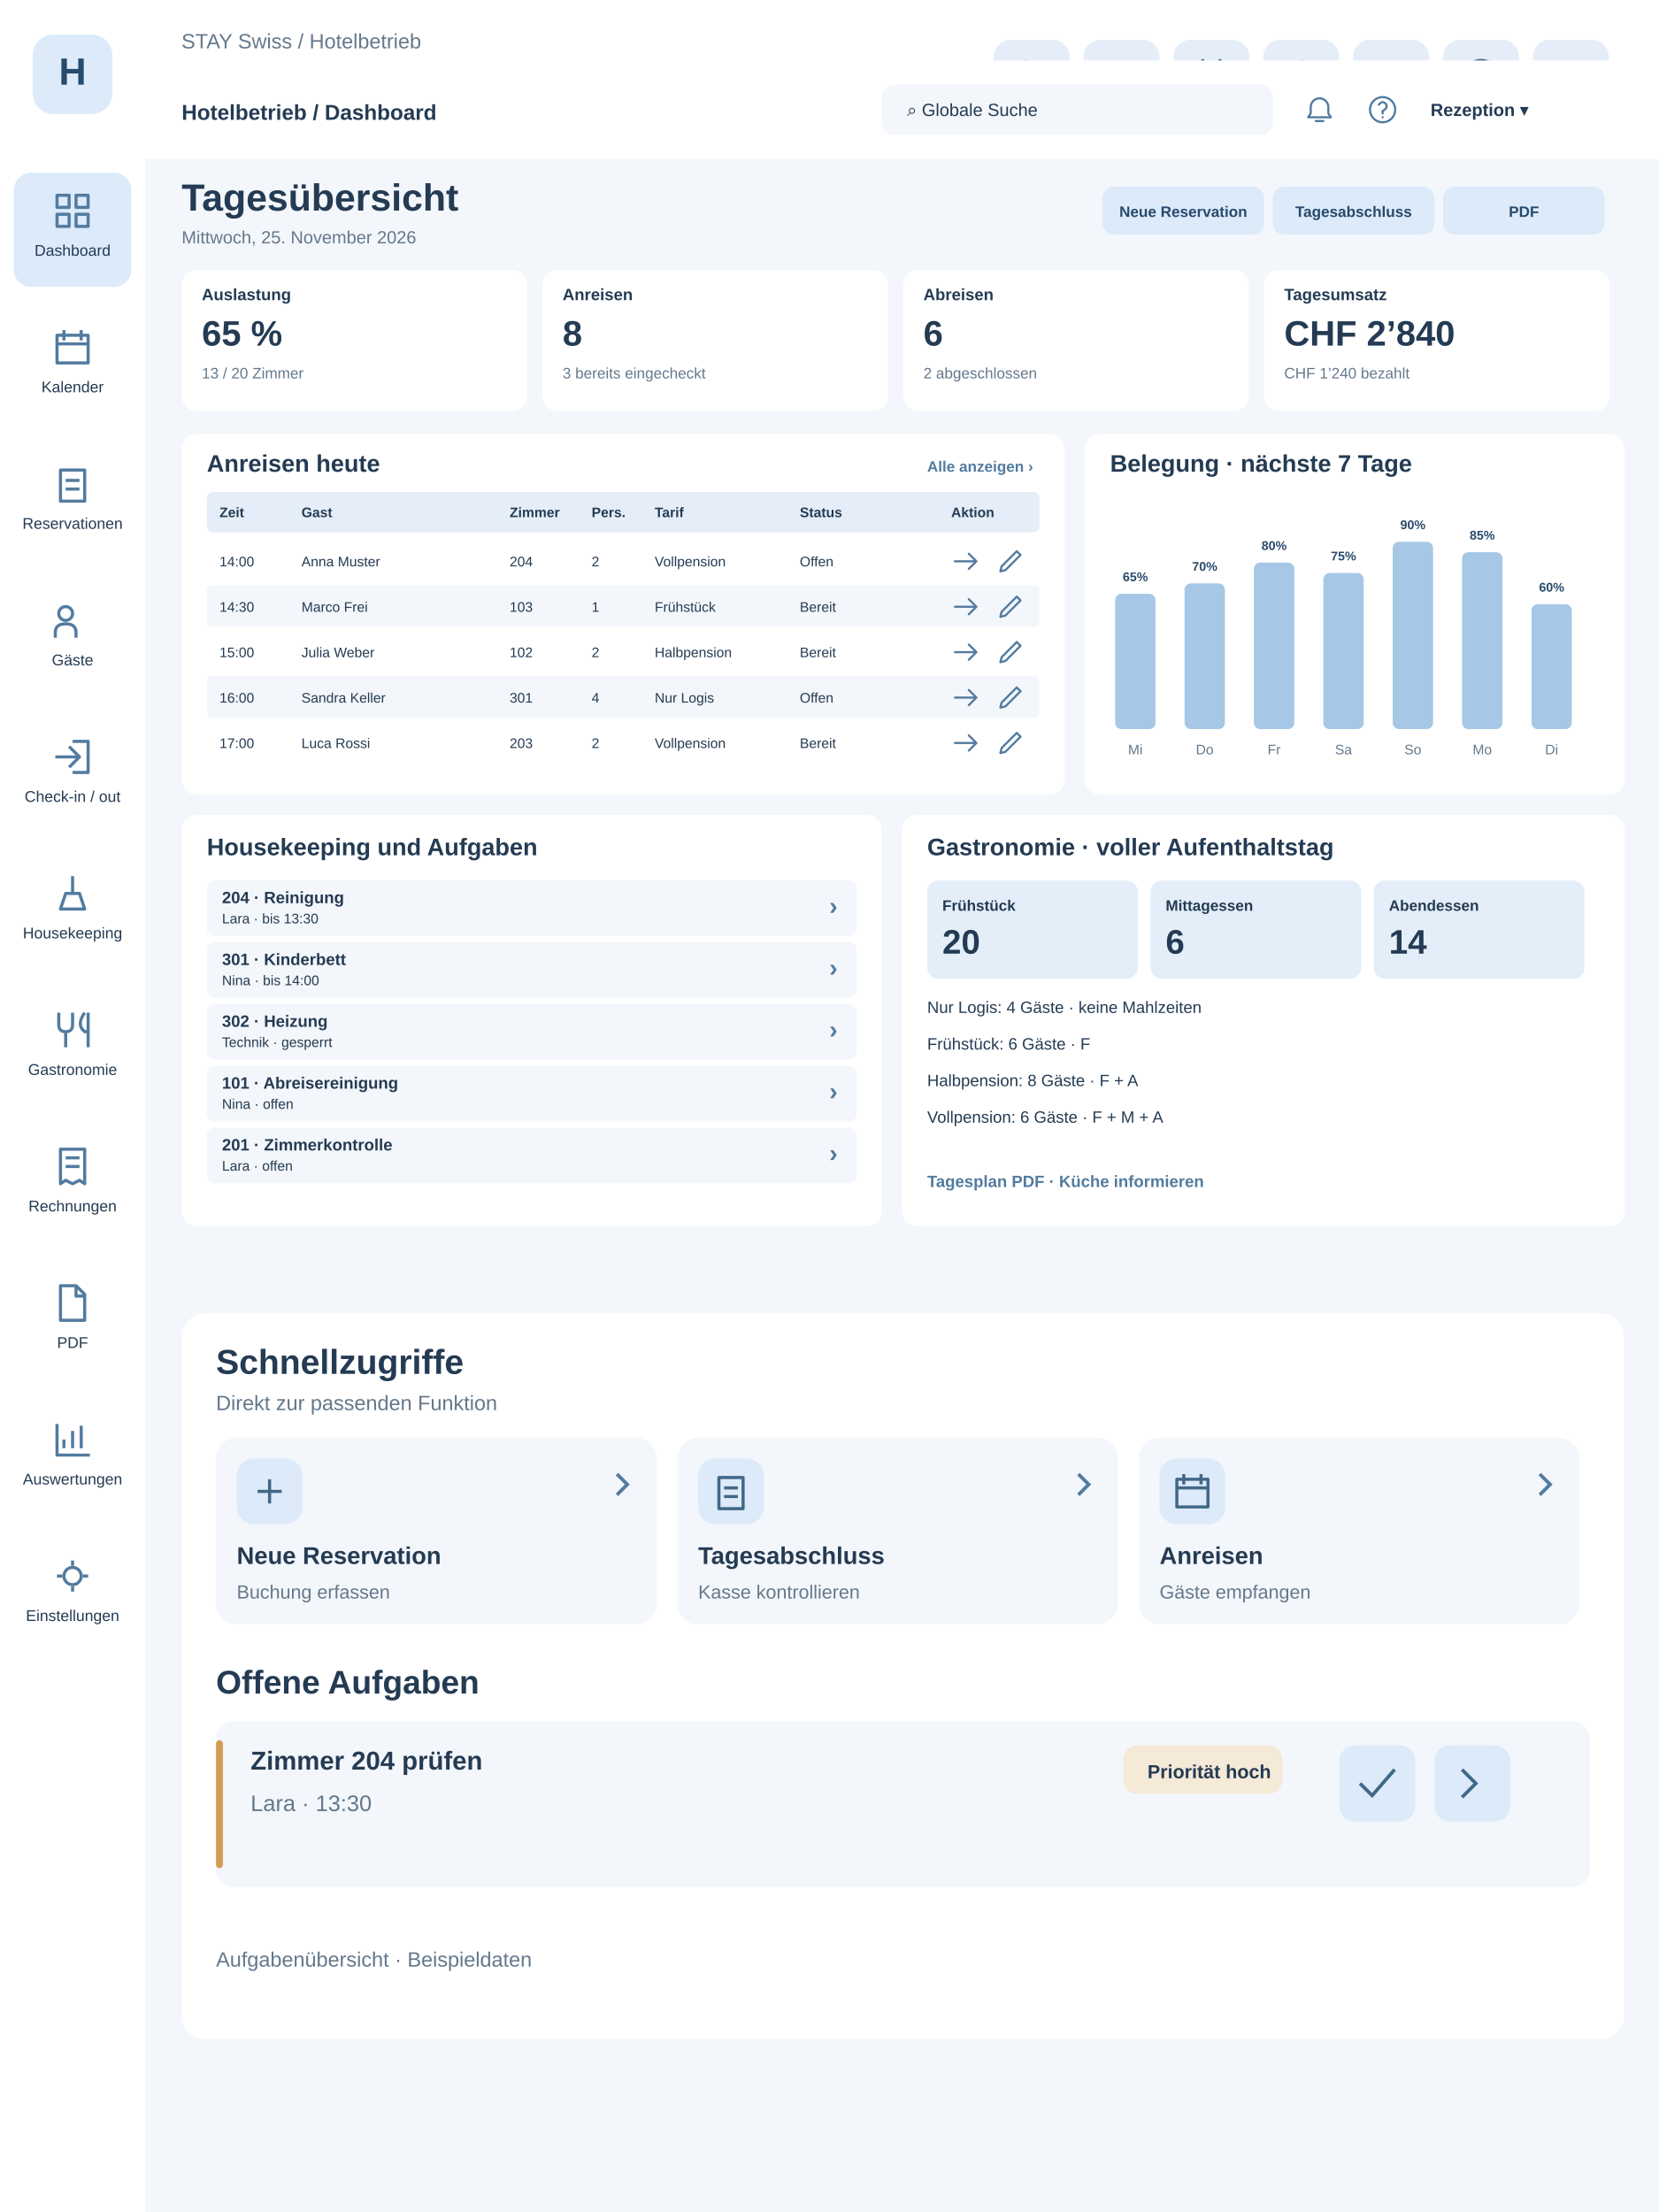
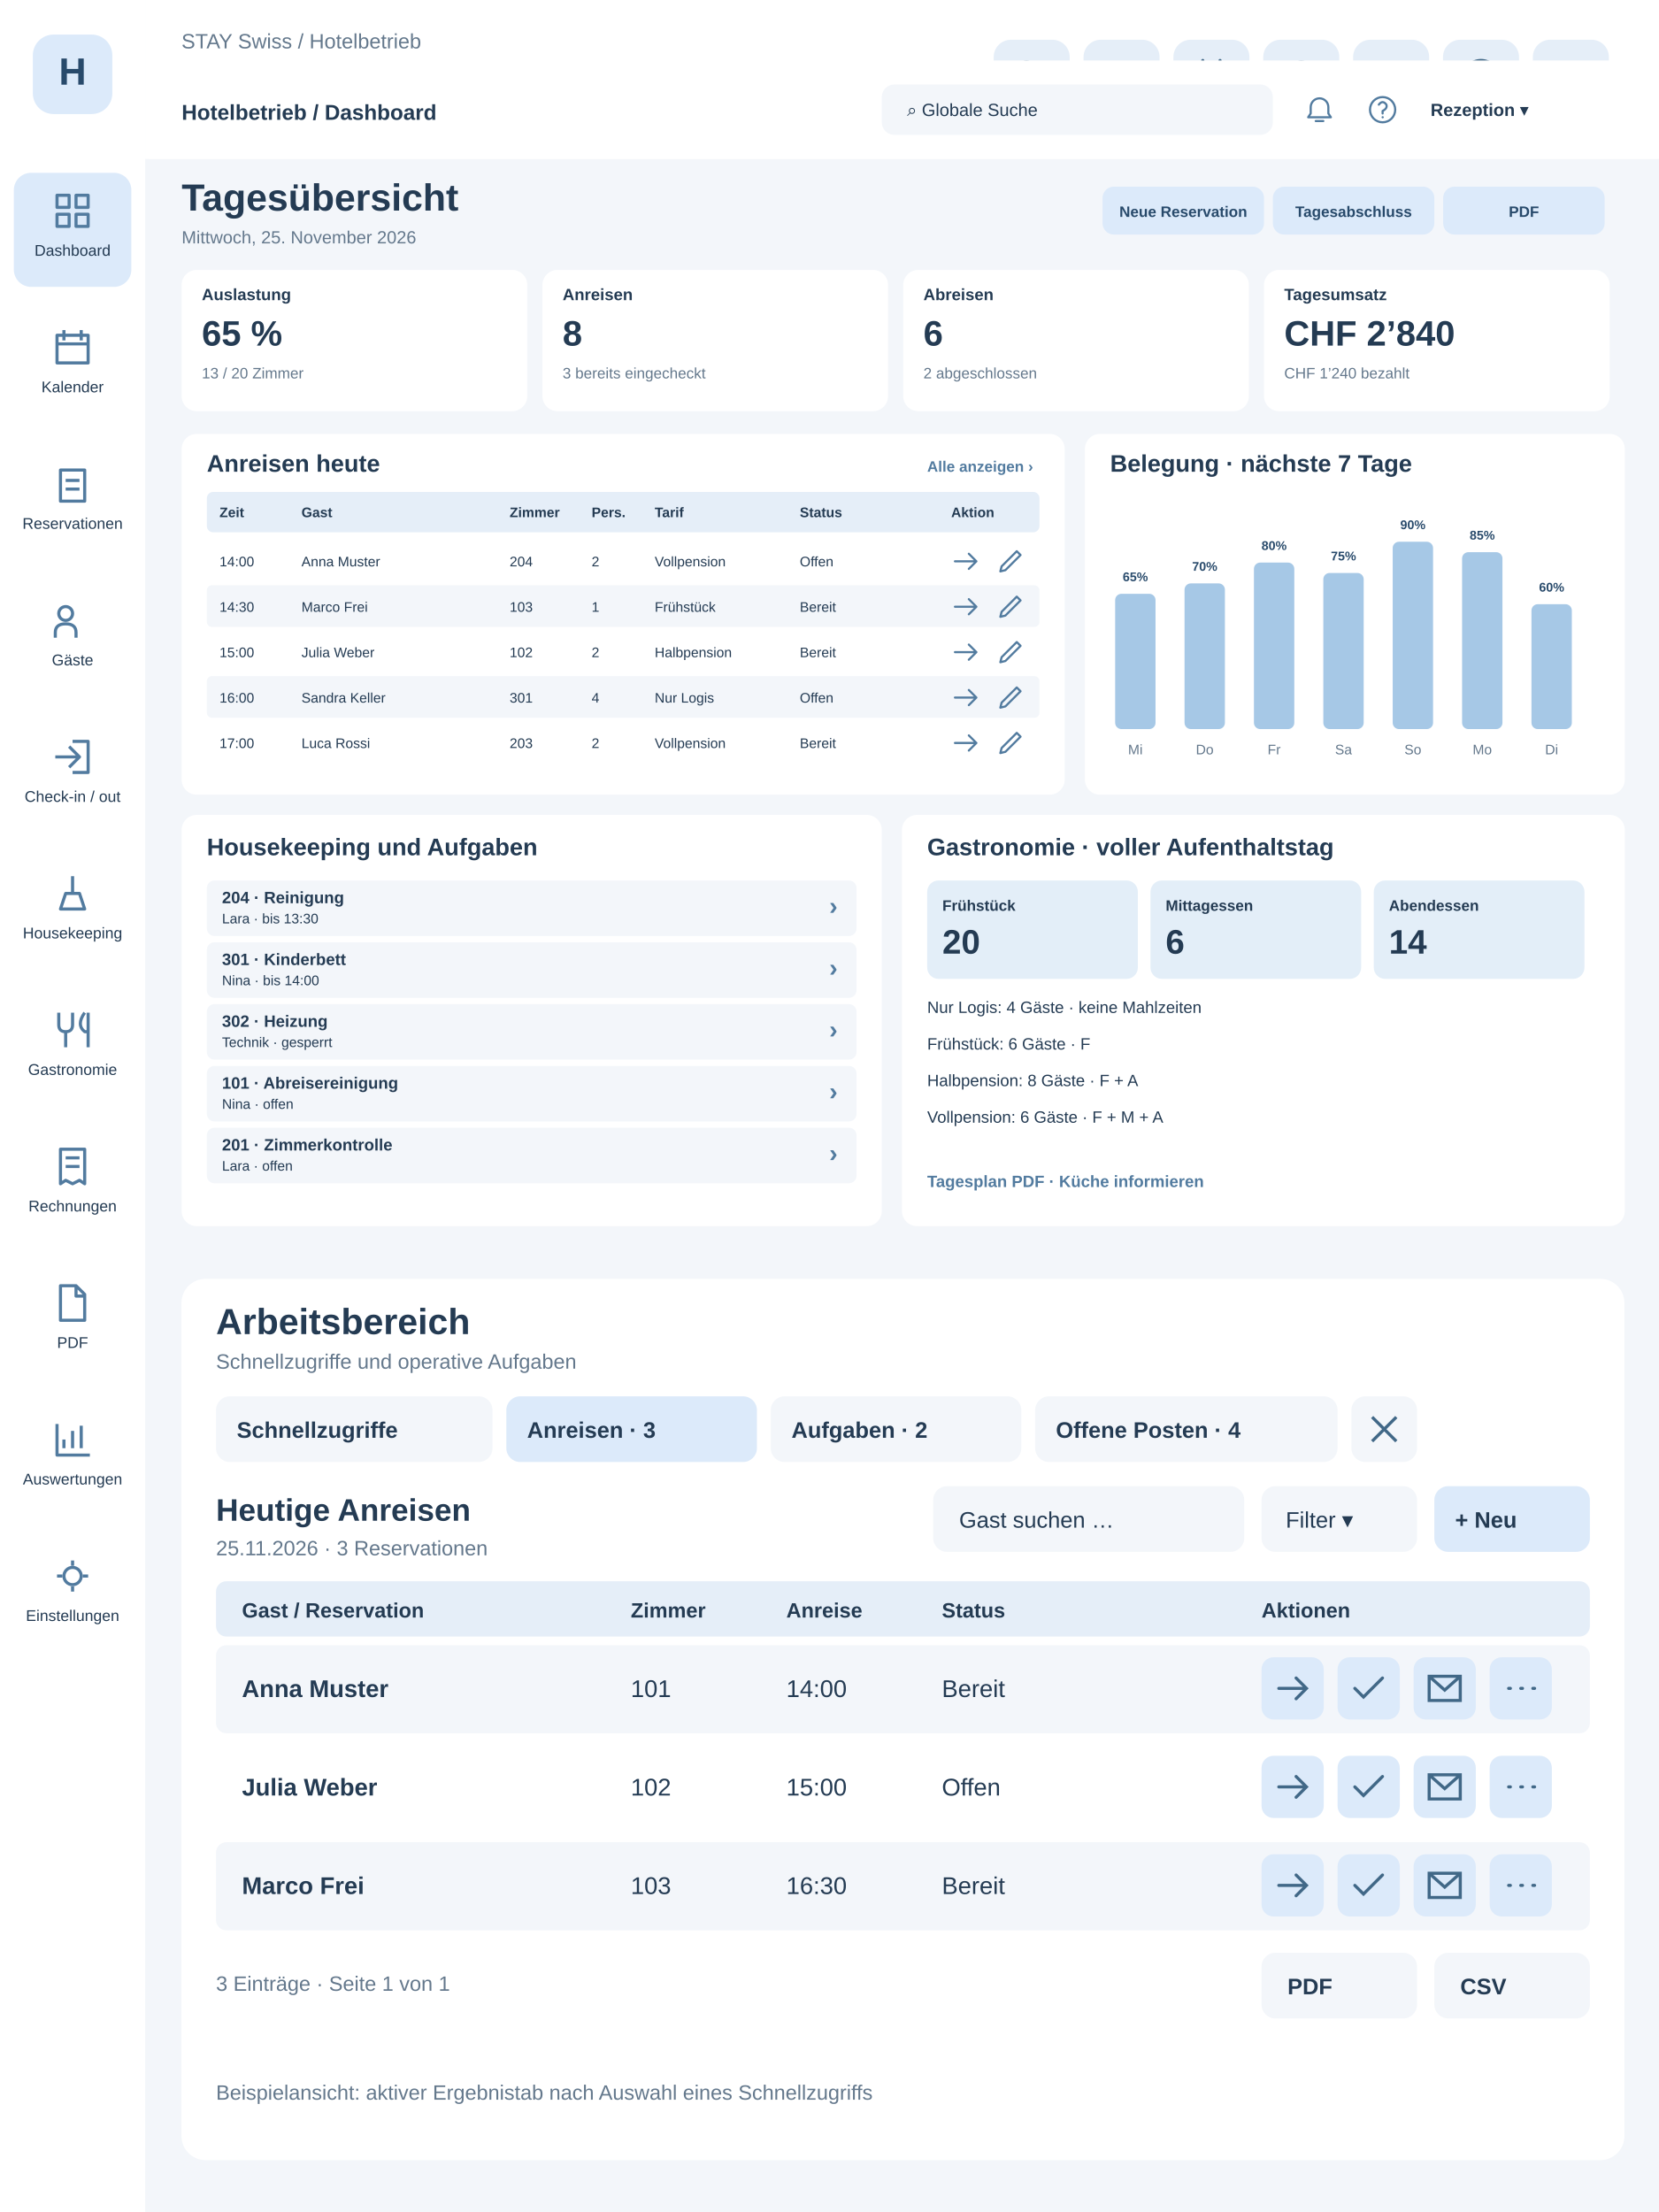
<svg xmlns="http://www.w3.org/2000/svg" width="960" height="1280" viewBox="0 0 960 1280">
  <style>.nav:hover rect,.quick:hover rect{fill:#c5dff4}</style>
  <rect width="960" height="1280" fill="#f3f6fa" />
  <rect width="84" height="1280" fill="#fff" />
  <rect x="19" y="20" width="46" height="46" rx="12" fill="#dceafa" />
  <text x="42" y="49" text-anchor="middle" font-family="Arial" font-weight="700" font-size="22" fill="#284a6b">H</text>
  <g class="nav" tabindex="0">
    <rect x="8" y="100" width="68" height="66" rx="10" fill="#dceafa" />
    <g transform="translate(30,110)" stroke="#527b9f" stroke-width="1.8" fill="none" stroke-linejoin="round">
      <path d="M3 3h7v7H3zM14 3h7v7h-7zM3 14h7v7H3zM14 14h7v7h-7z" />
    </g>
    <text x="42" y="148" text-anchor="middle" font-family="Arial" font-size="9" fill="#243b53">Dashboard</text>
  </g>
  <g class="nav" tabindex="0">
    <rect x="8" y="179" width="68" height="66" rx="10" fill="#fff" />
    <g transform="translate(30,189)" stroke="#527b9f" stroke-width="1.8" fill="none" stroke-linejoin="round">
      <path d="M3 5h18v16H3zM7 2v6M17 2v6M3 10h18" />
    </g>
    <text x="42" y="227" text-anchor="middle" font-family="Arial" font-size="9" fill="#243b53">Kalender</text>
  </g>
  <g class="nav" tabindex="0">
    <rect x="8" y="258" width="68" height="66" rx="10" fill="#fff" />
    <g transform="translate(30,268)" stroke="#527b9f" stroke-width="1.8" fill="none" stroke-linejoin="round">
      <path d="M5 4h14v18H5zM8 10h8M8 15h8" />
    </g>
    <text x="42" y="306" text-anchor="middle" font-family="Arial" font-size="9" fill="#243b53">Reservationen</text>
  </g>
  <g class="nav" tabindex="0">
    <rect x="8" y="337" width="68" height="66" rx="10" fill="#fff" />
    <g transform="translate(30,347)" stroke="#527b9f" stroke-width="1.8" fill="none" stroke-linejoin="round">
      <path d="M8 12a4 4 0 1 0 0-8a4 4 0 1 0 0 8M2 22v-3q0-5 6-5t6 5v3" />
    </g>
    <text x="42" y="385" text-anchor="middle" font-family="Arial" font-size="9" fill="#243b53">Gäste</text>
  </g>
  <g class="nav" tabindex="0">
    <rect x="8" y="416" width="68" height="66" rx="10" fill="#fff" />
    <g transform="translate(30,426)" stroke="#527b9f" stroke-width="1.8" fill="none" stroke-linejoin="round">
      <path d="M12 3h9v18h-9M2 12h14M10 6l6 6-6 6" />
    </g>
    <text x="42" y="464" text-anchor="middle" font-family="Arial" font-size="9" fill="#243b53">Check-in / out</text>
  </g>
  <g class="nav" tabindex="0">
    <rect x="8" y="495" width="68" height="66" rx="10" fill="#fff" />
    <g transform="translate(30,505)" stroke="#527b9f" stroke-width="1.8" fill="none" stroke-linejoin="round">
      <path d="M5 21h14l-3-9H8zM12 12V2" />
    </g>
    <text x="42" y="543" text-anchor="middle" font-family="Arial" font-size="9" fill="#243b53">Housekeeping</text>
  </g>
  <g class="nav" tabindex="0">
    <rect x="8" y="574" width="68" height="66" rx="10" fill="#fff" />
    <g transform="translate(30,584)" stroke="#527b9f" stroke-width="1.8" fill="none" stroke-linejoin="round">
      <path d="M4 2v7q0 4 4 4t4-4V2M8 13v9M19 2q-5 7 0 11h2M21 2v20" />
    </g>
    <text x="42" y="622" text-anchor="middle" font-family="Arial" font-size="9" fill="#243b53">Gastronomie</text>
  </g>
  <g class="nav" tabindex="0">
    <rect x="8" y="653" width="68" height="66" rx="10" fill="#fff" />
    <g transform="translate(30,663)" stroke="#527b9f" stroke-width="1.8" fill="none" stroke-linejoin="round">
      <path d="M5 2h14v20l-3-2-4 2-4-2-3 2zM8 7h8M8 12h8" />
    </g>
    <text x="42" y="701" text-anchor="middle" font-family="Arial" font-size="9" fill="#243b53">Rechnungen</text>
  </g>
  <g class="nav" tabindex="0">
    <rect x="8" y="732" width="68" height="66" rx="10" fill="#fff" />
    <g transform="translate(30,742)" stroke="#527b9f" stroke-width="1.8" fill="none" stroke-linejoin="round">
      <path d="M5 2h9l5 5v15H5zM14 2v6h5" />
    </g>
    <text x="42" y="780" text-anchor="middle" font-family="Arial" font-size="9" fill="#243b53">PDF</text>
  </g>
  <g class="nav" tabindex="0">
    <rect x="8" y="811" width="68" height="66" rx="10" fill="#fff" />
    <g transform="translate(30,821)" stroke="#527b9f" stroke-width="1.8" fill="none" stroke-linejoin="round">
      <path d="M3 3v18h19M7 17v-5M12 17V7M17 17V4" />
    </g>
    <text x="42" y="859" text-anchor="middle" font-family="Arial" font-size="9" fill="#243b53">Auswertungen</text>
  </g>
  <g class="nav" tabindex="0">
    <rect x="8" y="890" width="68" height="66" rx="10" fill="#fff" />
    <g transform="translate(30,900)" stroke="#527b9f" stroke-width="1.8" fill="none" stroke-linejoin="round">
      <path d="M12 3v3M12 18v3M3 12h3M18 12h3M12 7a5 5 0 1 0 0 10a5 5 0 1 0 0-10" />
    </g>
    <text x="42" y="938" text-anchor="middle" font-family="Arial" font-size="9" fill="#243b53">Einstellungen</text>
  </g>
  <rect x="84" width="876" height="92" fill="#fff" />
  <text x="105" y="28" font-family="Arial" font-size="12" fill="#64788c">STAY Swiss / Hotelbetrieb</text>
  <text x="105" y="58" font-family="Arial" font-size="23" font-weight="700" fill="#243b53">Dashboard</text>
  <g class="quick" tabindex="0">
    <rect x="575" y="23" width="44" height="44" rx="10" fill="#e5eef8" />
    <g transform="translate(585,33)" stroke="#416887" stroke-width="1.8" fill="none" stroke-linecap="round" stroke-linejoin="round">
      <path d="M14 14l6 6M15 9a6 6 0 1 0-12 0a6 6 0 1 0 12 0" />
    </g>
  </g>
  <g class="quick" tabindex="0">
    <rect x="627" y="23" width="44" height="44" rx="10" fill="#e5eef8" />
    <g transform="translate(637,33)" stroke="#416887" stroke-width="1.8" fill="none" stroke-linecap="round" stroke-linejoin="round">
      <path d="M12 5v14M5 12h14" />
    </g>
  </g>
  <g class="quick" tabindex="0">
    <rect x="679" y="23" width="44" height="44" rx="10" fill="#e5eef8" />
    <g transform="translate(689,33)" stroke="#416887" stroke-width="1.8" fill="none" stroke-linecap="round" stroke-linejoin="round">
      <path d="M3 5h18v16H3zM7 2v6M17 2v6M3 10h18" />
    </g>
  </g>
  <g class="quick" tabindex="0">
    <rect x="731" y="23" width="44" height="44" rx="10" fill="#e5eef8" />
    <g transform="translate(741,33)" stroke="#416887" stroke-width="1.8" fill="none" stroke-linecap="round" stroke-linejoin="round">
      <path d="M12 3a7 7 0 0 0-7 7v5l-2 3h18l-2-3v-5a7 7 0 0 0-7-7M9 21h6" />
    </g>
  </g>
  <g class="quick" tabindex="0">
    <rect x="783" y="23" width="44" height="44" rx="10" fill="#e5eef8" />
    <g transform="translate(793,33)" stroke="#416887" stroke-width="1.8" fill="none" stroke-linecap="round" stroke-linejoin="round">
      <path d="M4 4h16v16H4zM8 4v6h8V4" />
    </g>
  </g>
  <g class="quick" tabindex="0">
    <rect x="835" y="23" width="44" height="44" rx="10" fill="#e5eef8" />
    <g transform="translate(845,33)" stroke="#416887" stroke-width="1.8" fill="none" stroke-linecap="round" stroke-linejoin="round">
      <path d="M12 2a10 10 0 1 0 0 20a10 10 0 1 0 0-20M9 8q3-4 6 0q1 3-3 5v2M12 18h.1" />
    </g>
  </g>
  <g class="quick" tabindex="0">
    <rect x="887" y="23" width="44" height="44" rx="10" fill="#e5eef8" />
    <g transform="translate(897,33)" stroke="#416887" stroke-width="1.8" fill="none" stroke-linecap="round" stroke-linejoin="round">
      <path d="M8 12a4 4 0 1 0 0-8a4 4 0 1 0 0 8M2 22v-3q0-5 6-5t6 5v3" />
    </g>
  </g>
  <g transform="translate(-92,35) scale(.73)">
    <rect x="244" y="0" width="1196" height="78" fill="#fff" rx="0" />
    <text x="270" y="47" font-family="Arial,sans-serif" font-size="17" font-weight="700" fill="#243b53" text-anchor="start">Hotelbetrieb / Dashboard</text>
    <rect x="825" y="19" width="310" height="40" fill="#f3f6fa" rx="10" />
    <text x="845" y="44" font-family="Arial,sans-serif" font-size="14" font-weight="400" fill="#243b53" text-anchor="start">⌕  Globale Suche</text>
    <g transform="translate(1160,27)" fill="none" stroke="#527b9f" stroke-width="1.7" stroke-linecap="round" stroke-linejoin="round">
      <path d="M12 3a7 7 0 0 0-7 7v5l-2 3h18l-2-3v-5a7 7 0 0 0-7-7M9 21h6" />
    </g>
    <g transform="translate(1210,27)" fill="none" stroke="#527b9f" stroke-width="1.7" stroke-linecap="round" stroke-linejoin="round">
      <path d="M12 2a10 10 0 1 0 0 20a10 10 0 1 0 0-20M9 8q3-4 6 0q1 3-3 5v2M12 18h.1" />
    </g>
    <text x="1260" y="44" font-family="Arial,sans-serif" font-size="14" font-weight="700" fill="#243b53" text-anchor="start">Rezeption  ▾</text>
    <text x="270" y="119" font-family="Arial,sans-serif" font-size="30" font-weight="700" fill="#243b53" text-anchor="start">Tagesübersicht</text>
    <text x="270" y="145" font-family="Arial,sans-serif" font-size="14" font-weight="400" fill="#64788c" text-anchor="start">Mittwoch, 25. November 2026</text>
    <rect x="1000" y="100" width="128" height="38" fill="#dceafa" rx="9" />
    <text x="1064" y="124" font-family="Arial,sans-serif" font-size="12" font-weight="700" fill="#284a6b" text-anchor="middle">Neue Reservation</text>
    <rect x="1135" y="100" width="128" height="38" fill="#dceafa" rx="9" />
    <text x="1199" y="124" font-family="Arial,sans-serif" font-size="12" font-weight="700" fill="#284a6b" text-anchor="middle">Tagesabschluss</text>
    <rect x="1270" y="100" width="128" height="38" fill="#dceafa" rx="9" />
    <text x="1334" y="124" font-family="Arial,sans-serif" font-size="12" font-weight="700" fill="#284a6b" text-anchor="middle">PDF</text>
    <rect x="270" y="166" width="274" height="112" fill="#fff" rx="12" />
    <text x="286" y="190" font-family="Arial,sans-serif" font-size="13" font-weight="600" fill="#243b53" text-anchor="start">Auslastung</text>
    <text x="286" y="226" font-family="Arial,sans-serif" font-size="28" font-weight="700" fill="#243b53" text-anchor="start">65 %</text>
    <text x="286" y="252" font-family="Arial,sans-serif" font-size="12" font-weight="400" fill="#64788c" text-anchor="start">13 / 20 Zimmer</text>
    <rect x="556" y="166" width="274" height="112" fill="#fff" rx="12" />
    <text x="572" y="190" font-family="Arial,sans-serif" font-size="13" font-weight="600" fill="#243b53" text-anchor="start">Anreisen</text>
    <text x="572" y="226" font-family="Arial,sans-serif" font-size="28" font-weight="700" fill="#243b53" text-anchor="start">8</text>
    <text x="572" y="252" font-family="Arial,sans-serif" font-size="12" font-weight="400" fill="#64788c" text-anchor="start">3 bereits eingecheckt</text>
    <rect x="842" y="166" width="274" height="112" fill="#fff" rx="12" />
    <text x="858" y="190" font-family="Arial,sans-serif" font-size="13" font-weight="600" fill="#243b53" text-anchor="start">Abreisen</text>
    <text x="858" y="226" font-family="Arial,sans-serif" font-size="28" font-weight="700" fill="#243b53" text-anchor="start">6</text>
    <text x="858" y="252" font-family="Arial,sans-serif" font-size="12" font-weight="400" fill="#64788c" text-anchor="start">2 abgeschlossen</text>
    <rect x="1128" y="166" width="274" height="112" fill="#fff" rx="12" />
    <text x="1144" y="190" font-family="Arial,sans-serif" font-size="13" font-weight="600" fill="#243b53" text-anchor="start">Tagesumsatz</text>
    <text x="1144" y="226" font-family="Arial,sans-serif" font-size="28" font-weight="700" fill="#243b53" text-anchor="start">CHF 2’840</text>
    <text x="1144" y="252" font-family="Arial,sans-serif" font-size="12" font-weight="400" fill="#64788c" text-anchor="start">CHF 1’240 bezahlt</text>
    <rect x="270" y="296" width="700" height="286" fill="#fff" rx="12" />
    <text x="290" y="326" font-family="Arial,sans-serif" font-size="19" font-weight="700" fill="#243b53" text-anchor="start">Anreisen heute</text>
    <text x="945" y="326" font-family="Arial,sans-serif" font-size="12" font-weight="600" fill="#527b9f" text-anchor="end">Alle anzeigen ›</text>
    <rect x="290" y="342" width="660" height="32" fill="#e5eef8" rx="5" />
    <text x="300" y="362" font-family="Arial,sans-serif" font-size="11" font-weight="700" fill="#243b53" text-anchor="start">Zeit</text>
    <text x="365" y="362" font-family="Arial,sans-serif" font-size="11" font-weight="700" fill="#243b53" text-anchor="start">Gast</text>
    <text x="530" y="362" font-family="Arial,sans-serif" font-size="11" font-weight="700" fill="#243b53" text-anchor="start">Zimmer</text>
    <text x="595" y="362" font-family="Arial,sans-serif" font-size="11" font-weight="700" fill="#243b53" text-anchor="start">Pers.</text>
    <text x="645" y="362" font-family="Arial,sans-serif" font-size="11" font-weight="700" fill="#243b53" text-anchor="start">Tarif</text>
    <text x="760" y="362" font-family="Arial,sans-serif" font-size="11" font-weight="700" fill="#243b53" text-anchor="start">Status</text>
    <text x="880" y="362" font-family="Arial,sans-serif" font-size="11" font-weight="700" fill="#243b53" text-anchor="start">Aktion</text>
    <rect x="290" y="380" width="660" height="33" fill="#fff" rx="4" />
    <text x="300" y="401" font-family="Arial,sans-serif" font-size="11" font-weight="400" fill="#243b53" text-anchor="start">14:00</text>
    <text x="365" y="401" font-family="Arial,sans-serif" font-size="11" font-weight="400" fill="#243b53" text-anchor="start">Anna Muster</text>
    <text x="530" y="401" font-family="Arial,sans-serif" font-size="11" font-weight="400" fill="#243b53" text-anchor="start">204</text>
    <text x="595" y="401" font-family="Arial,sans-serif" font-size="11" font-weight="400" fill="#243b53" text-anchor="start">2</text>
    <text x="645" y="401" font-family="Arial,sans-serif" font-size="11" font-weight="400" fill="#243b53" text-anchor="start">Vollpension</text>
    <text x="760" y="401" font-family="Arial,sans-serif" font-size="11" font-weight="400" fill="#243b53" text-anchor="start">Offen</text>
    <g transform="translate(880,385)" fill="none" stroke="#527b9f" stroke-width="1.7" stroke-linecap="round" stroke-linejoin="round">
      <path d="M3 12h17M14 6l6 6-6 6" />
    </g>
    <g transform="translate(915,385)" fill="none" stroke="#527b9f" stroke-width="1.7" stroke-linecap="round" stroke-linejoin="round">
      <path d="M4 20l4-1 12-12-3-3L5 16z" />
    </g>
    <rect x="290" y="416" width="660" height="33" fill="#f3f6fa" rx="4" />
    <text x="300" y="437" font-family="Arial,sans-serif" font-size="11" font-weight="400" fill="#243b53" text-anchor="start">14:30</text>
    <text x="365" y="437" font-family="Arial,sans-serif" font-size="11" font-weight="400" fill="#243b53" text-anchor="start">Marco Frei</text>
    <text x="530" y="437" font-family="Arial,sans-serif" font-size="11" font-weight="400" fill="#243b53" text-anchor="start">103</text>
    <text x="595" y="437" font-family="Arial,sans-serif" font-size="11" font-weight="400" fill="#243b53" text-anchor="start">1</text>
    <text x="645" y="437" font-family="Arial,sans-serif" font-size="11" font-weight="400" fill="#243b53" text-anchor="start">Frühstück</text>
    <text x="760" y="437" font-family="Arial,sans-serif" font-size="11" font-weight="400" fill="#243b53" text-anchor="start">Bereit</text>
    <g transform="translate(880,421)" fill="none" stroke="#527b9f" stroke-width="1.7" stroke-linecap="round" stroke-linejoin="round">
      <path d="M3 12h17M14 6l6 6-6 6" />
    </g>
    <g transform="translate(915,421)" fill="none" stroke="#527b9f" stroke-width="1.7" stroke-linecap="round" stroke-linejoin="round">
      <path d="M4 20l4-1 12-12-3-3L5 16z" />
    </g>
    <rect x="290" y="452" width="660" height="33" fill="#fff" rx="4" />
    <text x="300" y="473" font-family="Arial,sans-serif" font-size="11" font-weight="400" fill="#243b53" text-anchor="start">15:00</text>
    <text x="365" y="473" font-family="Arial,sans-serif" font-size="11" font-weight="400" fill="#243b53" text-anchor="start">Julia Weber</text>
    <text x="530" y="473" font-family="Arial,sans-serif" font-size="11" font-weight="400" fill="#243b53" text-anchor="start">102</text>
    <text x="595" y="473" font-family="Arial,sans-serif" font-size="11" font-weight="400" fill="#243b53" text-anchor="start">2</text>
    <text x="645" y="473" font-family="Arial,sans-serif" font-size="11" font-weight="400" fill="#243b53" text-anchor="start">Halbpension</text>
    <text x="760" y="473" font-family="Arial,sans-serif" font-size="11" font-weight="400" fill="#243b53" text-anchor="start">Bereit</text>
    <g transform="translate(880,457)" fill="none" stroke="#527b9f" stroke-width="1.7" stroke-linecap="round" stroke-linejoin="round">
      <path d="M3 12h17M14 6l6 6-6 6" />
    </g>
    <g transform="translate(915,457)" fill="none" stroke="#527b9f" stroke-width="1.7" stroke-linecap="round" stroke-linejoin="round">
      <path d="M4 20l4-1 12-12-3-3L5 16z" />
    </g>
    <rect x="290" y="488" width="660" height="33" fill="#f3f6fa" rx="4" />
    <text x="300" y="509" font-family="Arial,sans-serif" font-size="11" font-weight="400" fill="#243b53" text-anchor="start">16:00</text>
    <text x="365" y="509" font-family="Arial,sans-serif" font-size="11" font-weight="400" fill="#243b53" text-anchor="start">Sandra Keller</text>
    <text x="530" y="509" font-family="Arial,sans-serif" font-size="11" font-weight="400" fill="#243b53" text-anchor="start">301</text>
    <text x="595" y="509" font-family="Arial,sans-serif" font-size="11" font-weight="400" fill="#243b53" text-anchor="start">4</text>
    <text x="645" y="509" font-family="Arial,sans-serif" font-size="11" font-weight="400" fill="#243b53" text-anchor="start">Nur Logis</text>
    <text x="760" y="509" font-family="Arial,sans-serif" font-size="11" font-weight="400" fill="#243b53" text-anchor="start">Offen</text>
    <g transform="translate(880,493)" fill="none" stroke="#527b9f" stroke-width="1.7" stroke-linecap="round" stroke-linejoin="round">
      <path d="M3 12h17M14 6l6 6-6 6" />
    </g>
    <g transform="translate(915,493)" fill="none" stroke="#527b9f" stroke-width="1.7" stroke-linecap="round" stroke-linejoin="round">
      <path d="M4 20l4-1 12-12-3-3L5 16z" />
    </g>
    <rect x="290" y="524" width="660" height="33" fill="#fff" rx="4" />
    <text x="300" y="545" font-family="Arial,sans-serif" font-size="11" font-weight="400" fill="#243b53" text-anchor="start">17:00</text>
    <text x="365" y="545" font-family="Arial,sans-serif" font-size="11" font-weight="400" fill="#243b53" text-anchor="start">Luca Rossi</text>
    <text x="530" y="545" font-family="Arial,sans-serif" font-size="11" font-weight="400" fill="#243b53" text-anchor="start">203</text>
    <text x="595" y="545" font-family="Arial,sans-serif" font-size="11" font-weight="400" fill="#243b53" text-anchor="start">2</text>
    <text x="645" y="545" font-family="Arial,sans-serif" font-size="11" font-weight="400" fill="#243b53" text-anchor="start">Vollpension</text>
    <text x="760" y="545" font-family="Arial,sans-serif" font-size="11" font-weight="400" fill="#243b53" text-anchor="start">Bereit</text>
    <g transform="translate(880,529)" fill="none" stroke="#527b9f" stroke-width="1.7" stroke-linecap="round" stroke-linejoin="round">
      <path d="M3 12h17M14 6l6 6-6 6" />
    </g>
    <g transform="translate(915,529)" fill="none" stroke="#527b9f" stroke-width="1.7" stroke-linecap="round" stroke-linejoin="round">
      <path d="M4 20l4-1 12-12-3-3L5 16z" />
    </g>
    <rect x="986" y="296" width="428" height="286" fill="#fff" rx="12" />
    <text x="1006" y="326" font-family="Arial,sans-serif" font-size="19" font-weight="700" fill="#243b53" text-anchor="start">Belegung · nächste 7 Tage</text>
    <rect x="1010" y="422.75" width="32" height="107.25" fill="#a6c8e6" rx="5" />
    <text x="1026" y="412.75" font-family="Arial,sans-serif" font-size="10" font-weight="600" fill="#284a6b" text-anchor="middle">65%</text>
    <text x="1026" y="550" font-family="Arial,sans-serif" font-size="11" font-weight="400" fill="#64788c" text-anchor="middle">Mi</text>
    <rect x="1065" y="414.5" width="32" height="115.5" fill="#a6c8e6" rx="5" />
    <text x="1081" y="404.5" font-family="Arial,sans-serif" font-size="10" font-weight="600" fill="#284a6b" text-anchor="middle">70%</text>
    <text x="1081" y="550" font-family="Arial,sans-serif" font-size="11" font-weight="400" fill="#64788c" text-anchor="middle">Do</text>
    <rect x="1120" y="398" width="32" height="132" fill="#a6c8e6" rx="5" />
    <text x="1136" y="388" font-family="Arial,sans-serif" font-size="10" font-weight="600" fill="#284a6b" text-anchor="middle">80%</text>
    <text x="1136" y="550" font-family="Arial,sans-serif" font-size="11" font-weight="400" fill="#64788c" text-anchor="middle">Fr</text>
    <rect x="1175" y="406.25" width="32" height="123.75" fill="#a6c8e6" rx="5" />
    <text x="1191" y="396.25" font-family="Arial,sans-serif" font-size="10" font-weight="600" fill="#284a6b" text-anchor="middle">75%</text>
    <text x="1191" y="550" font-family="Arial,sans-serif" font-size="11" font-weight="400" fill="#64788c" text-anchor="middle">Sa</text>
    <rect x="1230" y="381.5" width="32" height="148.5" fill="#a6c8e6" rx="5" />
    <text x="1246" y="371.5" font-family="Arial,sans-serif" font-size="10" font-weight="600" fill="#284a6b" text-anchor="middle">90%</text>
    <text x="1246" y="550" font-family="Arial,sans-serif" font-size="11" font-weight="400" fill="#64788c" text-anchor="middle">So</text>
    <rect x="1285" y="389.75" width="32" height="140.25" fill="#a6c8e6" rx="5" />
    <text x="1301" y="379.75" font-family="Arial,sans-serif" font-size="10" font-weight="600" fill="#284a6b" text-anchor="middle">85%</text>
    <text x="1301" y="550" font-family="Arial,sans-serif" font-size="11" font-weight="400" fill="#64788c" text-anchor="middle">Mo</text>
    <rect x="1340" y="431" width="32" height="99" fill="#a6c8e6" rx="5" />
    <text x="1356" y="421" font-family="Arial,sans-serif" font-size="10" font-weight="600" fill="#284a6b" text-anchor="middle">60%</text>
    <text x="1356" y="550" font-family="Arial,sans-serif" font-size="11" font-weight="400" fill="#64788c" text-anchor="middle">Di</text>
    <rect x="270" y="598" width="555" height="326" fill="#fff" rx="12" />
    <text x="290" y="630" font-family="Arial,sans-serif" font-size="19" font-weight="700" fill="#243b53" text-anchor="start">Housekeeping und Aufgaben</text>
    <rect x="290" y="650" width="515" height="44" fill="#f3f6fa" rx="6" />
    <text x="302" y="668" font-family="Arial,sans-serif" font-size="13" font-weight="700" fill="#243b53" text-anchor="start">204 · Reinigung</text>
    <text x="302" y="684" font-family="Arial,sans-serif" font-size="11" font-weight="400" fill="#243b53" text-anchor="start">Lara · bis 13:30</text>
    <text x="790" y="677" font-family="Arial,sans-serif" font-size="20" font-weight="600" fill="#527b9f" text-anchor="end">›</text>
    <rect x="290" y="699" width="515" height="44" fill="#f3f6fa" rx="6" />
    <text x="302" y="717" font-family="Arial,sans-serif" font-size="13" font-weight="700" fill="#243b53" text-anchor="start">301 · Kinderbett</text>
    <text x="302" y="733" font-family="Arial,sans-serif" font-size="11" font-weight="400" fill="#243b53" text-anchor="start">Nina · bis 14:00</text>
    <text x="790" y="726" font-family="Arial,sans-serif" font-size="20" font-weight="600" fill="#527b9f" text-anchor="end">›</text>
    <rect x="290" y="748" width="515" height="44" fill="#f3f6fa" rx="6" />
    <text x="302" y="766" font-family="Arial,sans-serif" font-size="13" font-weight="700" fill="#243b53" text-anchor="start">302 · Heizung</text>
    <text x="302" y="782" font-family="Arial,sans-serif" font-size="11" font-weight="400" fill="#243b53" text-anchor="start">Technik · gesperrt</text>
    <text x="790" y="775" font-family="Arial,sans-serif" font-size="20" font-weight="600" fill="#527b9f" text-anchor="end">›</text>
    <rect x="290" y="797" width="515" height="44" fill="#f3f6fa" rx="6" />
    <text x="302" y="815" font-family="Arial,sans-serif" font-size="13" font-weight="700" fill="#243b53" text-anchor="start">101 · Abreisereinigung</text>
    <text x="302" y="831" font-family="Arial,sans-serif" font-size="11" font-weight="400" fill="#243b53" text-anchor="start">Nina · offen</text>
    <text x="790" y="824" font-family="Arial,sans-serif" font-size="20" font-weight="600" fill="#527b9f" text-anchor="end">›</text>
    <rect x="290" y="846" width="515" height="44" fill="#f3f6fa" rx="6" />
    <text x="302" y="864" font-family="Arial,sans-serif" font-size="13" font-weight="700" fill="#243b53" text-anchor="start">201 · Zimmerkontrolle</text>
    <text x="302" y="880" font-family="Arial,sans-serif" font-size="11" font-weight="400" fill="#243b53" text-anchor="start">Lara · offen</text>
    <text x="790" y="873" font-family="Arial,sans-serif" font-size="20" font-weight="600" fill="#527b9f" text-anchor="end">›</text>
    <rect x="841" y="598" width="573" height="326" fill="#fff" rx="12" />
    <text x="861" y="630" font-family="Arial,sans-serif" font-size="19" font-weight="700" fill="#243b53" text-anchor="start">Gastronomie · voller Aufenthaltstag</text>
    <rect x="861" y="650" width="167" height="78" fill="#e3eef8" rx="9" />
    <text x="873" y="674" font-family="Arial,sans-serif" font-size="12" font-weight="600" fill="#243b53" text-anchor="start">Frühstück</text>
    <text x="873" y="708" font-family="Arial,sans-serif" font-size="27" font-weight="700" fill="#243b53" text-anchor="start">20</text>
    <rect x="1038" y="650" width="167" height="78" fill="#e3eef8" rx="9" />
    <text x="1050" y="674" font-family="Arial,sans-serif" font-size="12" font-weight="600" fill="#243b53" text-anchor="start">Mittagessen</text>
    <text x="1050" y="708" font-family="Arial,sans-serif" font-size="27" font-weight="700" fill="#243b53" text-anchor="start">6</text>
    <rect x="1215" y="650" width="167" height="78" fill="#e3eef8" rx="9" />
    <text x="1227" y="674" font-family="Arial,sans-serif" font-size="12" font-weight="600" fill="#243b53" text-anchor="start">Abendessen</text>
    <text x="1227" y="708" font-family="Arial,sans-serif" font-size="27" font-weight="700" fill="#243b53" text-anchor="start">14</text>
    <text x="861" y="755" font-family="Arial,sans-serif" font-size="13" font-weight="400" fill="#243b53" text-anchor="start">Nur Logis: 4 Gäste · keine Mahlzeiten</text>
    <text x="861" y="784" font-family="Arial,sans-serif" font-size="13" font-weight="400" fill="#243b53" text-anchor="start">Frühstück: 6 Gäste · F</text>
    <text x="861" y="813" font-family="Arial,sans-serif" font-size="13" font-weight="400" fill="#243b53" text-anchor="start">Halbpension: 8 Gäste · F + A</text>
    <text x="861" y="842" font-family="Arial,sans-serif" font-size="13" font-weight="400" fill="#243b53" text-anchor="start">Vollpension: 6 Gäste · F + M + A</text>
    <text x="861" y="893" font-family="Arial,sans-serif" font-size="13" font-weight="700" fill="#527b9f" text-anchor="start">Tagesplan PDF   ·   Küche informieren</text>
  </g>
-   <rect x="105" y="760" width="835" height="420" rx="14" fill="#fff" />
-   <text x="125" y="795" font-family="Arial" font-size="20" font-weight="700" fill="#243b53">Schnellzugriffe</text>
-   <text x="125" y="816" font-family="Arial" font-size="12" font-weight="400" fill="#64788c">Direkt zur passenden Funktion</text>
-   <g tabindex="0" class="quick">
-     <rect x="125" y="832" width="255" height="108" rx="12" fill="#f3f6fa" />
-     <rect x="137" y="844" width="38" height="38" rx="10" fill="#dceafa" />
-     <g transform="translate(144,851)" stroke="#416887" stroke-width="1.8" fill="none" stroke-linejoin="round">
-       <path d="M12 5v14M5 12h14" />
-     </g>
-     <text x="137" y="905" font-family="Arial" font-size="14" font-weight="700" fill="#243b53">Neue Reservation</text>
-     <text x="137" y="925" font-family="Arial" font-size="11" font-weight="400" fill="#64788c">Buchung erfassen</text>
-     <path d="M357 853l6 6-6 6" stroke="#527b9f" fill="none" stroke-width="2" />
-   </g>
-   <g tabindex="0" class="quick">
-     <rect x="392" y="832" width="255" height="108" rx="12" fill="#f3f6fa" />
-     <rect x="404" y="844" width="38" height="38" rx="10" fill="#dceafa" />
-     <g transform="translate(411,851)" stroke="#416887" stroke-width="1.8" fill="none" stroke-linejoin="round">
-       <path d="M5 4h14v18H5zM8 10h8M8 15h8" />
-     </g>
-     <text x="404" y="905" font-family="Arial" font-size="14" font-weight="700" fill="#243b53">Tagesabschluss</text>
-     <text x="404" y="925" font-family="Arial" font-size="11" font-weight="400" fill="#64788c">Kasse kontrollieren</text>
-     <path d="M624 853l6 6-6 6" stroke="#527b9f" fill="none" stroke-width="2" />
-   </g>
-   <g tabindex="0" class="quick">
-     <rect x="659" y="832" width="255" height="108" rx="12" fill="#f3f6fa" />
-     <rect x="671" y="844" width="38" height="38" rx="10" fill="#dceafa" />
-     <g transform="translate(678,851)" stroke="#416887" stroke-width="1.8" fill="none" stroke-linejoin="round">
-       <path d="M3 5h18v16H3zM7 2v6M17 2v6M3 10h18" />
-     </g>
-     <text x="671" y="905" font-family="Arial" font-size="14" font-weight="700" fill="#243b53">Anreisen</text>
-     <text x="671" y="925" font-family="Arial" font-size="11" font-weight="400" fill="#64788c">Gäste empfangen</text>
-     <path d="M891 853l6 6-6 6" stroke="#527b9f" fill="none" stroke-width="2" />
-   </g>
-   <text x="125" y="980" font-family="Arial" font-size="19" font-weight="700" fill="#243b53">Offene Aufgaben</text>
-   <rect x="125" y="996" width="795" height="96" rx="10" fill="#f3f6fa" />
-   <rect x="125" y="1007" width="4" height="74" rx="2" fill="#d39b55" />
-   <text x="145" y="1024" font-family="Arial" font-size="15" font-weight="700" fill="#243b53">Zimmer 204 prüfen</text>
-   <text x="145" y="1048" font-family="Arial" font-size="13" font-weight="400" fill="#64788c">Lara · 13:30</text>
-   <rect x="650" y="1010" width="92" height="28" rx="8" fill="#f5e9d7" />
-   <text x="664" y="1029" font-family="Arial" font-size="11" font-weight="600" fill="#243b53">Priorität hoch</text>
-   <g tabindex="0">
-     <rect x="775" y="1010" width="44" height="44" rx="9" fill="#dceafa" />
-     <path d="M787 1032l7 7 13-15" stroke="#416887" fill="none" stroke-width="2" />
-   </g>
-   <g tabindex="0">
-     <rect x="830" y="1010" width="44" height="44" rx="9" fill="#dceafa" />
-     <path d="M846 1024l8 8-8 8" stroke="#416887" fill="none" stroke-width="2" />
-   </g>
-   <text x="125" y="1138" font-family="Arial" font-size="12" font-weight="400" fill="#64788c">Aufgabenübersicht · Beispieldaten</text>
+   <rect x="105" y="740" width="835" height="510" rx="14" fill="#fff" />
+   <text x="125" y="772" font-family="Arial" font-size="21" font-weight="700" fill="#243b53">Arbeitsbereich</text>
+   <text x="125" y="792" font-family="Arial" font-size="12" font-weight="400" fill="#64788c">Schnellzugriffe und operative Aufgaben</text>
+   <g tabindex="0">
+     <rect x="125" y="808" width="160" height="38" rx="8" fill="#f3f6fa" />
+     <text x="137" y="832" font-family="Arial" font-size="13" font-weight="700" fill="#243b53">Schnellzugriffe</text>
+   </g>
+   <g tabindex="0">
+     <rect x="293" y="808" width="145" height="38" rx="8" fill="#dceafa" />
+     <text x="305" y="832" font-family="Arial" font-size="13" font-weight="700" fill="#243b53">Anreisen · 3</text>
+   </g>
+   <g tabindex="0">
+     <rect x="446" y="808" width="145" height="38" rx="8" fill="#f3f6fa" />
+     <text x="458" y="832" font-family="Arial" font-size="13" font-weight="700" fill="#243b53">Aufgaben · 2</text>
+   </g>
+   <g tabindex="0">
+     <rect x="599" y="808" width="175" height="38" rx="8" fill="#f3f6fa" />
+     <text x="611" y="832" font-family="Arial" font-size="13" font-weight="700" fill="#243b53">Offene Posten · 4</text>
+   </g>
+   <g>
+     <rect x="782" y="808" width="38" height="38" rx="8" fill="#f3f6fa" />
+     <path d="M794 820l14 14m0-14l-14 14" stroke="#416887" stroke-width="1.8" />
+   </g>
+   <text x="125" y="880" font-family="Arial" font-size="18" font-weight="700" fill="#243b53">Heutige Anreisen</text>
+   <text x="125" y="900" font-family="Arial" font-size="12" font-weight="400" fill="#64788c">25.11.2026 · 3 Reservationen</text>
+   <rect x="540" y="860" width="180" height="38" rx="8" fill="#f3f6fa" />
+   <text x="555" y="884" font-family="Arial" font-size="13" font-weight="400" fill="#243b53">Gast suchen …</text>
+   <rect x="730" y="860" width="90" height="38" rx="8" fill="#f3f6fa" />
+   <text x="744" y="884" font-family="Arial" font-size="13" font-weight="400" fill="#243b53">Filter ▾</text>
+   <rect x="830" y="860" width="90" height="38" rx="8" fill="#dceafa" />
+   <text x="842" y="884" font-family="Arial" font-size="13" font-weight="700" fill="#243b53">+ Neu</text>
+   <rect x="125" y="915" width="795" height="32" rx="6" fill="#e5eef8" />
+   <text x="140" y="936" font-family="Arial" font-size="12" font-weight="700" fill="#243b53">Gast / Reservation</text>
+   <text x="365" y="936" font-family="Arial" font-size="12" font-weight="700" fill="#243b53">Zimmer</text>
+   <text x="455" y="936" font-family="Arial" font-size="12" font-weight="700" fill="#243b53">Anreise</text>
+   <text x="545" y="936" font-family="Arial" font-size="12" font-weight="700" fill="#243b53">Status</text>
+   <text x="730" y="936" font-family="Arial" font-size="12" font-weight="700" fill="#243b53">Aktionen</text>
+   <rect x="125" y="952" width="795" height="51" rx="6" fill="#f3f6fa" />
+   <text x="140" y="982" font-family="Arial" font-size="14" font-weight="700" fill="#243b53">Anna Muster</text>
+   <text x="365" y="982" font-family="Arial" font-size="14" font-weight="400" fill="#243b53">101</text>
+   <text x="455" y="982" font-family="Arial" font-size="14" font-weight="400" fill="#243b53">14:00</text>
+   <text x="545" y="982" font-family="Arial" font-size="14" font-weight="400" fill="#243b53">Bereit</text>
+   <g tabindex="0">
+     <rect x="730" y="959" width="36" height="36" rx="7" fill="#dceafa" />
+     <g transform="translate(736,965)" stroke="#416887" stroke-width="1.8" stroke-linecap="round" fill="none">
+       <path d="M4 12h16M14 6l6 6-6 6" />
+     </g>
+   </g>
+   <g tabindex="0">
+     <rect x="774" y="959" width="36" height="36" rx="7" fill="#dceafa" />
+     <g transform="translate(780,965)" stroke="#416887" stroke-width="1.8" stroke-linecap="round" fill="none">
+       <path d="M4 12l5 5L20 6" />
+     </g>
+   </g>
+   <g tabindex="0">
+     <rect x="818" y="959" width="36" height="36" rx="7" fill="#dceafa" />
+     <g transform="translate(824,965)" stroke="#416887" stroke-width="1.8" stroke-linecap="round" fill="none">
+       <path d="M3 5h18v14H3zM3 5l9 8 9-8" />
+     </g>
+   </g>
+   <g tabindex="0">
+     <rect x="862" y="959" width="36" height="36" rx="7" fill="#dceafa" />
+     <g transform="translate(868,965)" stroke="#416887" stroke-width="1.8" stroke-linecap="round" fill="none">
+       <path d="M5 12h1M12 12h1M19 12h1" />
+     </g>
+   </g>
+   <rect x="125" y="1009" width="795" height="51" rx="6" fill="#fff" />
+   <text x="140" y="1039" font-family="Arial" font-size="14" font-weight="700" fill="#243b53">Julia Weber</text>
+   <text x="365" y="1039" font-family="Arial" font-size="14" font-weight="400" fill="#243b53">102</text>
+   <text x="455" y="1039" font-family="Arial" font-size="14" font-weight="400" fill="#243b53">15:00</text>
+   <text x="545" y="1039" font-family="Arial" font-size="14" font-weight="400" fill="#243b53">Offen</text>
+   <g tabindex="0">
+     <rect x="730" y="1016" width="36" height="36" rx="7" fill="#dceafa" />
+     <g transform="translate(736,1022)" stroke="#416887" stroke-width="1.8" stroke-linecap="round" fill="none">
+       <path d="M4 12h16M14 6l6 6-6 6" />
+     </g>
+   </g>
+   <g tabindex="0">
+     <rect x="774" y="1016" width="36" height="36" rx="7" fill="#dceafa" />
+     <g transform="translate(780,1022)" stroke="#416887" stroke-width="1.8" stroke-linecap="round" fill="none">
+       <path d="M4 12l5 5L20 6" />
+     </g>
+   </g>
+   <g tabindex="0">
+     <rect x="818" y="1016" width="36" height="36" rx="7" fill="#dceafa" />
+     <g transform="translate(824,1022)" stroke="#416887" stroke-width="1.8" stroke-linecap="round" fill="none">
+       <path d="M3 5h18v14H3zM3 5l9 8 9-8" />
+     </g>
+   </g>
+   <g tabindex="0">
+     <rect x="862" y="1016" width="36" height="36" rx="7" fill="#dceafa" />
+     <g transform="translate(868,1022)" stroke="#416887" stroke-width="1.8" stroke-linecap="round" fill="none">
+       <path d="M5 12h1M12 12h1M19 12h1" />
+     </g>
+   </g>
+   <rect x="125" y="1066" width="795" height="51" rx="6" fill="#f3f6fa" />
+   <text x="140" y="1096" font-family="Arial" font-size="14" font-weight="700" fill="#243b53">Marco Frei</text>
+   <text x="365" y="1096" font-family="Arial" font-size="14" font-weight="400" fill="#243b53">103</text>
+   <text x="455" y="1096" font-family="Arial" font-size="14" font-weight="400" fill="#243b53">16:30</text>
+   <text x="545" y="1096" font-family="Arial" font-size="14" font-weight="400" fill="#243b53">Bereit</text>
+   <g tabindex="0">
+     <rect x="730" y="1073" width="36" height="36" rx="7" fill="#dceafa" />
+     <g transform="translate(736,1079)" stroke="#416887" stroke-width="1.8" stroke-linecap="round" fill="none">
+       <path d="M4 12h16M14 6l6 6-6 6" />
+     </g>
+   </g>
+   <g tabindex="0">
+     <rect x="774" y="1073" width="36" height="36" rx="7" fill="#dceafa" />
+     <g transform="translate(780,1079)" stroke="#416887" stroke-width="1.8" stroke-linecap="round" fill="none">
+       <path d="M4 12l5 5L20 6" />
+     </g>
+   </g>
+   <g tabindex="0">
+     <rect x="818" y="1073" width="36" height="36" rx="7" fill="#dceafa" />
+     <g transform="translate(824,1079)" stroke="#416887" stroke-width="1.8" stroke-linecap="round" fill="none">
+       <path d="M3 5h18v14H3zM3 5l9 8 9-8" />
+     </g>
+   </g>
+   <g tabindex="0">
+     <rect x="862" y="1073" width="36" height="36" rx="7" fill="#dceafa" />
+     <g transform="translate(868,1079)" stroke="#416887" stroke-width="1.8" stroke-linecap="round" fill="none">
+       <path d="M5 12h1M12 12h1M19 12h1" />
+     </g>
+   </g>
+   <text x="125" y="1152" font-family="Arial" font-size="12" font-weight="400" fill="#64788c">3 Einträge · Seite 1 von 1</text>
+   <rect x="730" y="1130" width="90" height="38" rx="8" fill="#f3f6fa" />
+   <text x="745" y="1154" font-family="Arial" font-size="13" font-weight="700" fill="#243b53">PDF</text>
+   <rect x="830" y="1130" width="90" height="38" rx="8" fill="#f3f6fa" />
+   <text x="845" y="1154" font-family="Arial" font-size="13" font-weight="700" fill="#243b53">CSV</text>
+   <text x="125" y="1215" font-family="Arial" font-size="12" font-weight="400" fill="#64788c">Beispielansicht: aktiver Ergebnistab nach Auswahl eines Schnellzugriffs</text>
</svg>
